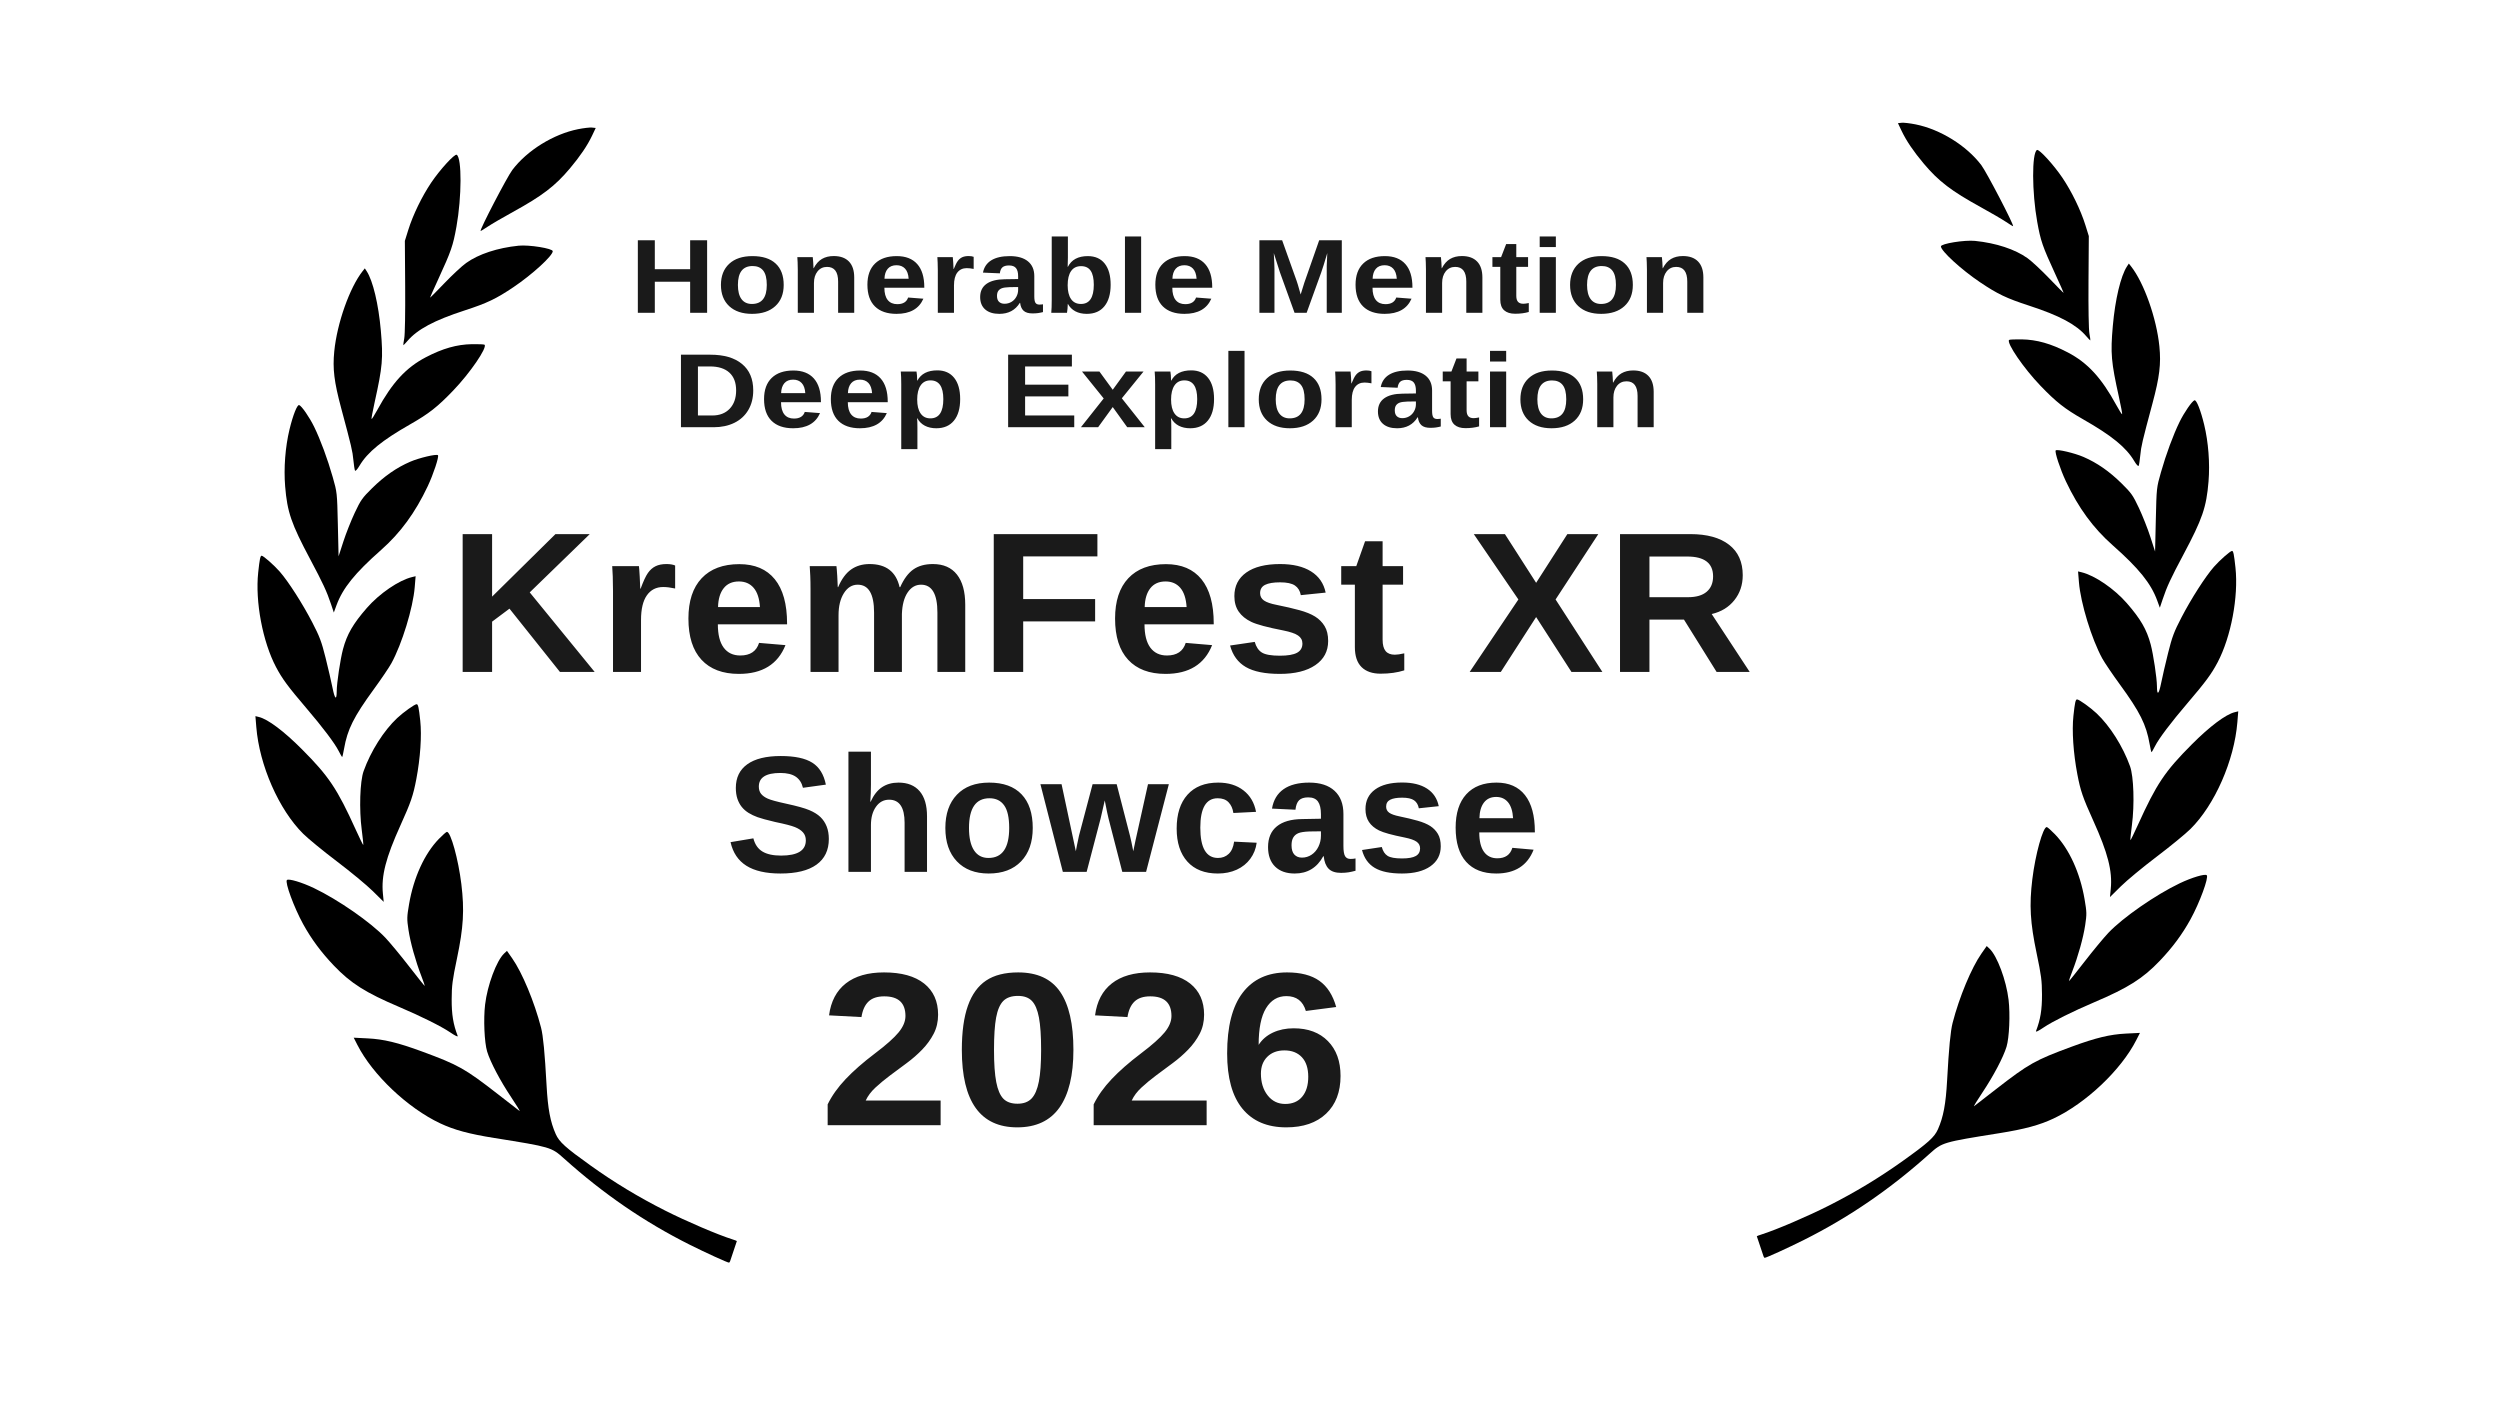
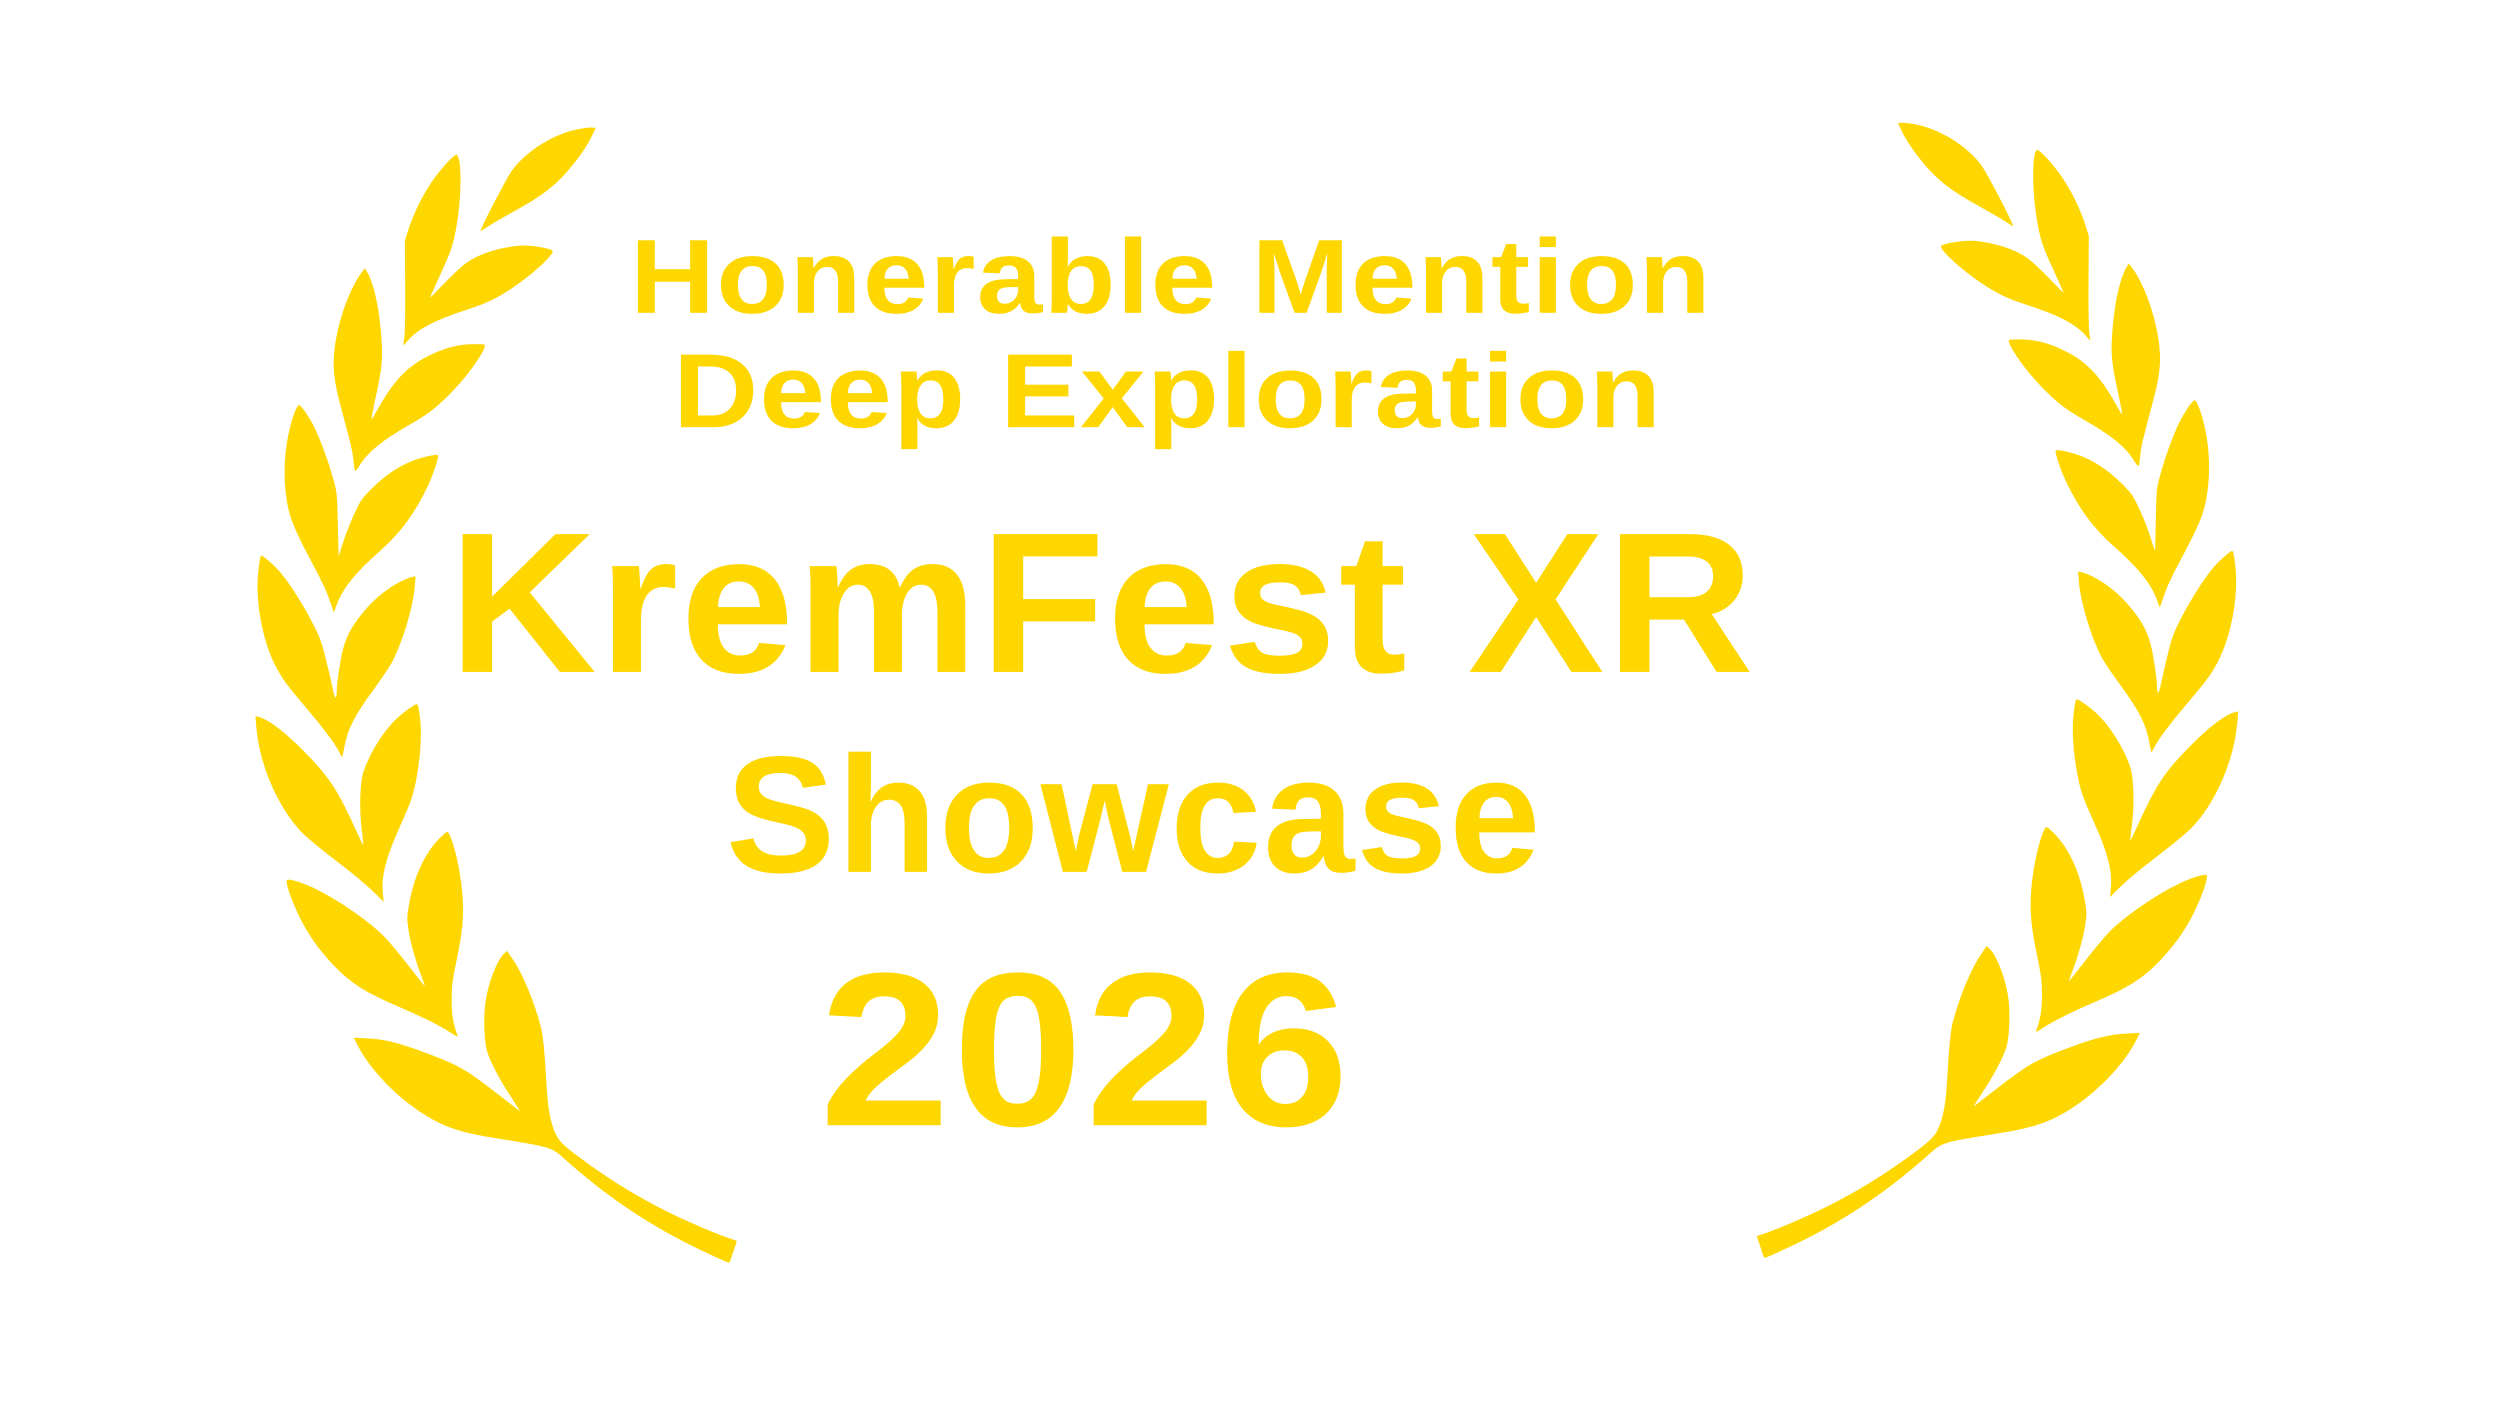
<svg xmlns="http://www.w3.org/2000/svg" width="1280" height="720" viewBox="0 0 1280 720" version="1.1" id="svg1" xml:space="preserve">
  <defs id="defs1">
    <rect x="432" y="80" width="176" height="112" id="rect3" />
  </defs>
  <g id="layer1">
-     <text xml:space="preserve" style="font-weight:900;font-size:57.058px;line-height:0px;font-family:Arial;-inkscape-font-specification:'Arial Heavy';text-align:center;letter-spacing:0.611px;writing-mode:lr-tb;direction:ltr;text-anchor:middle;fill:#1a1a1a;stroke-width:0.842" x="605.683" y="169.344" id="text2" transform="scale(1.057315,0.9457917)">
-       <tspan id="tspan1" x="615.808" y="169.344" style="fill:#1a1a1a;stroke-width:0.842">Honerable Mention </tspan>
+     <text xml:space="preserve" style="font-weight:900;font-size:57.058px;line-height:0px;font-family:Arial;-inkscape-font-specification:'Arial Heavy';text-align:center;letter-spacing:0.611px;writing-mode:lr-tb;direction:ltr;text-anchor:middle;fill:#ffd700;stroke-width:0.842" x="605.683" y="169.344" id="text2" transform="scale(1.057315,0.9457917)">
+       <tspan id="tspan1" x="615.808" y="169.344" style="fill:#ffd700;stroke-width:0.842">Honerable Mention </tspan>
    </text>
-     <text xml:space="preserve" style="font-weight:900;font-size:103.578px;line-height:0px;font-family:Arial;-inkscape-font-specification:'Arial Heavy';text-align:center;letter-spacing:1.109px;writing-mode:lr-tb;direction:ltr;text-anchor:middle;fill:#1a1a1a;stroke-width:1.529" x="632.013" y="347.441" id="text4" transform="scale(1.009922,0.9901754)">
-       <tspan id="tspan2" x="632.567" y="347.441" style="fill:#1a1a1a;stroke-width:1.529">KremFest XR</tspan>
+     <text xml:space="preserve" style="font-weight:900;font-size:103.578px;line-height:0px;font-family:Arial;-inkscape-font-specification:'Arial Heavy';text-align:center;letter-spacing:1.109px;writing-mode:lr-tb;direction:ltr;text-anchor:middle;fill:#ffd700;stroke-width:1.529" x="632.013" y="347.441" id="text4" transform="scale(1.009922,0.9901754)">
+       <tspan id="tspan2" x="632.567" y="347.441" style="fill:#ffd700;stroke-width:1.529">KremFest XR</tspan>
    </text>
-     <text xml:space="preserve" style="font-weight:900;font-size:84.475px;line-height:0px;font-family:Arial;-inkscape-font-specification:'Arial Heavy';text-align:center;letter-spacing:0.904px;writing-mode:lr-tb;direction:ltr;text-anchor:middle;fill:#1a1a1a;stroke-width:1.247" x="643.541" y="443.853" id="text5" transform="scale(0.9942749,1.005758)">
-       <tspan id="tspan4" x="643.993" y="443.853" style="fill:#1a1a1a;stroke-width:1.247">Showcase</tspan>
+     <text xml:space="preserve" style="font-weight:900;font-size:84.475px;line-height:0px;font-family:Arial;-inkscape-font-specification:'Arial Heavy';text-align:center;letter-spacing:0.904px;writing-mode:lr-tb;direction:ltr;text-anchor:middle;fill:#ffd700;stroke-width:1.247" x="643.541" y="443.853" id="text5" transform="scale(0.9942749,1.005758)">
+       <tspan id="tspan4" x="643.993" y="443.853" style="fill:#ffd700;stroke-width:1.247">Showcase</tspan>
    </text>
-     <text xml:space="preserve" style="font-weight:900;font-size:116.021px;line-height:0px;font-family:Arial;-inkscape-font-specification:'Arial Heavy';text-align:center;letter-spacing:1.242px;writing-mode:lr-tb;direction:ltr;text-anchor:middle;fill:#1a1a1a;stroke-width:1.713" x="618.611" y="596.515" id="text7" transform="scale(1.035429,0.9657837)">
-       <tspan id="tspan5" x="619.232" y="596.515" style="fill:#1a1a1a;stroke-width:1.713">2026</tspan>
+     <text xml:space="preserve" style="font-weight:900;font-size:116.021px;line-height:0px;font-family:Arial;-inkscape-font-specification:'Arial Heavy';text-align:center;letter-spacing:1.242px;writing-mode:lr-tb;direction:ltr;text-anchor:middle;fill:#ffd700;stroke-width:1.713" x="618.611" y="596.515" id="text7" transform="scale(1.035429,0.9657837)">
+       <tspan id="tspan5" x="619.232" y="596.515" style="fill:#ffd700;stroke-width:1.713">2026</tspan>
    </text>
-     <path style="fill:#000000;fill-opacity:1.0;stroke-width:2;stroke:none;stroke-opacity:1;stroke-dasharray:none;paint-order:normal" d="m 902.928,643.232 c -0.559,-1.517 -3.441,-10.119 -3.441,-10.273 0,-0.086 1.06,-0.49 2.357,-0.899 7.516,-2.372 23.489,-9.209 34.405,-14.728 13.541,-6.845 25.919,-14.318 37.967,-22.922 13.05,-9.32 16.212,-12.168 18.016,-16.233 2.779,-6.259 4.025,-12.895 4.685,-24.964 0.914,-16.69 1.739,-25.304 2.83,-29.535 3.395,-13.164 9.649,-28.178 14.787,-35.504 l 2.666,-3.801 1.43,1.343 c 3.907,3.671 8.587,16.223 9.762,26.182 0.882,7.48 0.363,19.374 -1.048,24.033 -1.621,5.351 -6.709,15.008 -12.349,23.439 -2.821,4.217 -4.726,7.356 -4.233,6.977 0.492,-0.379 5.493,-4.259 11.113,-8.621 16.91,-13.128 20.097,-14.919 38.814,-21.819 12.373,-4.561 19.605,-6.305 27.845,-6.715 l 7.124,-0.354 -1.883,3.703 c -7.768,15.28 -25.75,32.311 -42.397,40.153 -7.169,3.377 -14.781,5.435 -27.782,7.511 -28.921,4.618 -29.148,4.685 -35.654,10.528 -20.117,18.067 -41.165,32.501 -64.291,44.089 -8.227,4.122 -19.344,9.193 -20.155,9.193 -0.153,0 -0.409,-0.353 -0.568,-0.785 z m 139.502,-115.326 c 2.273,-5.891 3.102,-10.929 3.071,-18.681 -0.028,-7.131 -0.375,-9.807 -2.731,-21.052 -3.323,-15.859 -3.837,-24.649 -2.223,-37.981 1.53,-12.63 5.428,-26.744 7.386,-26.744 0.339,0 2.213,1.646 4.164,3.658 7.31,7.537 12.892,19.757 15.204,33.285 1.141,6.677 1.164,7.632 0.317,13.247 -0.987,6.536 -3.566,15.786 -6.595,23.654 -1.045,2.715 -1.835,5.002 -1.754,5.083 0.081,0.081 3.681,-4.42 8.002,-10.002 4.32,-5.581 9.81,-12.214 12.199,-14.738 7.42,-7.841 24.17,-19.477 36.55,-25.391 6.211,-2.967 12.978,-4.984 13.838,-4.124 1.124,1.124 -3.657,14.107 -8.301,22.545 -4.247,7.716 -9.238,14.452 -15.801,21.322 -8.602,9.005 -16.17,13.792 -33.376,21.11 -11.126,4.732 -21.521,9.91 -26.065,12.983 -2.755,1.864 -4.153,2.52 -3.885,1.825 z m 38.287,-72.861 c 0.888,-9.09 -1.497,-18.364 -8.975,-34.892 -5.36,-11.847 -6.528,-15.251 -8.142,-23.725 -2.06,-10.821 -2.829,-22.275 -2.008,-29.905 0.73,-6.778 1.092,-8.428 1.852,-8.428 1.02,0 6.739,4.075 9.964,7.1 6.874,6.448 13.517,16.948 17.177,27.148 1.882,5.246 2.34,19.634 0.959,30.128 -0.543,4.128 -0.895,7.598 -0.782,7.711 0.113,0.113 1.841,-3.406 3.841,-7.82 9.498,-20.965 13.796,-27.387 27.599,-41.231 9.214,-9.242 17.35,-15.345 21.973,-16.484 l 1.81,-0.446 -0.452,5.587 c -1.587,19.609 -11.572,42.329 -24.023,54.659 -2.544,2.52 -10.344,8.91 -17.333,14.202 -6.989,5.292 -15.22,12.104 -18.291,15.139 l -5.585,5.517 z m 19.878,-74.167 c -1.724,-9.901 -4.931,-16.314 -15.203,-30.407 -3.8,-5.214 -7.863,-11.216 -9.027,-13.339 -5.431,-9.897 -11.079,-28.33 -11.946,-38.981 l -0.455,-5.587 1.81,0.437 c 6.774,1.635 16.702,8.412 23.142,15.796 7.069,8.105 10.189,13.494 12.226,21.12 1.367,5.118 3.198,17.337 3.213,21.445 0.018,4.987 0.967,4.274 2.144,-1.61 0.637,-3.187 2.244,-10.135 3.57,-15.439 2.072,-8.287 3.033,-10.84 6.825,-18.144 5.039,-9.704 12.23,-20.918 16.645,-25.957 2.913,-3.324 8.374,-8.133 9.253,-8.146 0.677,-0.011 1.034,1.729 1.77,8.605 1.591,14.873 -2.285,35.426 -9.129,48.412 -3.161,5.997 -6.128,10.019 -15.434,20.92 -8.521,9.98 -14.599,18.031 -16.614,22.008 -0.866,1.709 -1.682,3.108 -1.814,3.108 -0.132,0 -0.571,-1.907 -0.977,-4.239 z m 3.887,-73.43 c -3.216,-8.777 -9.366,-16.404 -22.808,-28.289 -9.963,-8.809 -17.503,-19.111 -23.916,-32.679 -2.909,-6.155 -5.891,-15.21 -5.227,-15.875 0.736,-0.736 9.611,1.355 14.208,3.347 7.011,3.038 13.2,7.339 19.531,13.572 4.986,4.909 5.799,6.062 8.869,12.585 1.859,3.95 4.479,10.574 5.822,14.722 l 2.442,7.541 0.378,-16.338 c 0.377,-16.315 0.381,-16.35 2.613,-24.194 2.646,-9.301 6.31,-19.211 9.547,-25.824 2.381,-4.865 6.381,-10.66 7.641,-11.07 1.013,-0.33 3.154,5.061 4.942,12.446 2.175,8.981 3.008,19.829 2.24,29.161 -1.085,13.187 -3.128,19.129 -12.857,37.39 -6.48,12.162 -8.463,16.436 -10.616,22.876 l -1.45,4.338 z m -11.761,-71.411 c -4.137,-6.989 -11.459,-12.965 -26.16,-21.349 -9.434,-5.381 -13.765,-8.787 -21.802,-17.146 -8.626,-8.973 -17.572,-22.031 -16.099,-23.499 0.212,-0.211 3.118,-0.339 6.459,-0.284 7.703,0.128 15.01,2.198 23.591,6.684 10.162,5.313 17.208,12.964 24.884,27.023 1.472,2.696 2.793,4.784 2.936,4.641 0.143,-0.143 -0.578,-4.045 -1.603,-8.671 -4.037,-18.218 -4.402,-22.441 -3.16,-36.581 1.19,-13.554 4.05,-25.565 7.254,-30.465 l 0.948,-1.45 1.147,1.458 c 6.632,8.431 13.055,26.589 14.492,40.968 0.898,8.988 0.093,15.629 -3.539,29.175 -5.3,19.765 -5.793,21.863 -6.236,26.534 -0.244,2.575 -0.62,5.011 -0.836,5.414 -0.228,0.425 -1.183,-0.604 -2.277,-2.452 z m -24.508,-63.847 c -5.12,-6.017 -13.72,-10.618 -29.36,-15.707 -11.515,-3.747 -16.126,-5.95 -25.065,-11.974 -9.606,-6.474 -20.04,-16.03 -20.04,-18.354 0,-1.409 12.123,-3.367 17.465,-2.819 10.828,1.109 20.486,4.292 26.889,8.861 2.105,1.502 7.126,6.174 11.157,10.382 4.031,4.208 7.33,7.522 7.33,7.366 0,-0.157 -1.938,-4.5 -4.307,-9.651 -6.527,-14.192 -7.477,-16.944 -9.23,-26.729 -2.719,-15.173 -2.793,-35.131 -0.137,-36.773 1.039,-0.642 8.581,7.592 13.075,14.276 4.755,7.072 9.338,16.517 11.718,24.15 l 1.763,5.656 -0.16,23.249 c -0.094,13.604 0.101,24.663 0.47,26.656 0.346,1.874 0.56,3.456 0.474,3.517 -0.085,0.06 -1.004,-0.887 -2.041,-2.105 z m -41.16,-58.595 c -1.901,-1.283 -7.698,-4.664 -12.882,-7.515 -15.078,-8.29 -21.583,-13.256 -29.166,-22.261 -5.266,-6.254 -8.986,-11.749 -11.404,-16.849 l -1.855,-3.912 1.951,-0.202 c 1.073,-0.111 4.256,0.26 7.074,0.824 12.644,2.532 26.074,10.857 33.666,20.869 2.686,3.542 16.886,30.85 16.255,31.259 -0.1,0.065 -1.736,-0.932 -3.637,-2.215 z" id="path1" />
-     <text xml:space="preserve" id="text3" style="font-weight:900;font-size:26.667px;font-family:Arial;-inkscape-font-specification:'Arial Heavy';text-align:center;writing-mode:lr-tb;direction:ltr;white-space:pre;shape-inside:url(#rect3);display:inline;fill:#000000;fill-opacity:1;stroke:none;stroke-width:2;stroke-dasharray:none;stroke-opacity:1;paint-order:normal" />
-     <path style="fill:#000000;fill-opacity:1.0;stroke-width:2;stroke:none;stroke-opacity:1;stroke-dasharray:none;paint-order:normal" d="m 373.831,645.691 c 0.559,-1.517 3.441,-10.119 3.441,-10.273 0,-0.086 -1.06,-0.49 -2.357,-0.899 -7.516,-2.372 -23.489,-9.209 -34.405,-14.728 -13.541,-6.845 -25.919,-14.318 -37.967,-22.922 -13.05,-9.32 -16.212,-12.168 -18.016,-16.233 -2.779,-6.259 -4.025,-12.895 -4.685,-24.964 -0.914,-16.69 -1.739,-25.304 -2.83,-29.535 -3.395,-13.164 -9.649,-28.178 -14.787,-35.504 l -2.666,-3.801 -1.43,1.343 c -3.907,3.671 -8.587,16.223 -9.762,26.182 -0.882,7.48 -0.363,19.374 1.048,24.033 1.621,5.351 6.709,15.008 12.349,23.439 2.821,4.217 4.726,7.356 4.233,6.977 -0.492,-0.379 -5.493,-4.259 -11.113,-8.621 -16.91,-13.128 -20.097,-14.919 -38.814,-21.819 -12.373,-4.561 -19.605,-6.305 -27.845,-6.715 l -7.124,-0.354 1.883,3.703 c 7.768,15.28 25.75,32.311 42.397,40.153 7.169,3.377 14.781,5.435 27.782,7.511 28.921,4.618 29.148,4.685 35.654,10.528 20.117,18.067 41.165,32.501 64.291,44.089 8.227,4.122 19.344,9.193 20.155,9.193 0.153,0 0.409,-0.353 0.568,-0.785 z M 234.329,530.364 c -2.273,-5.891 -3.102,-10.929 -3.071,-18.681 0.028,-7.131 0.375,-9.807 2.731,-21.052 3.323,-15.859 3.837,-24.649 2.223,-37.981 -1.53,-12.63 -5.428,-26.744 -7.386,-26.744 -0.339,0 -2.213,1.646 -4.164,3.658 -7.31,7.537 -12.892,19.757 -15.204,33.285 -1.141,6.677 -1.164,7.632 -0.317,13.247 0.987,6.536 3.566,15.786 6.595,23.654 1.045,2.715 1.835,5.002 1.754,5.083 -0.081,0.081 -3.681,-4.42 -8.002,-10.002 -4.32,-5.581 -9.81,-12.214 -12.199,-14.738 -7.42,-7.841 -24.17,-19.477 -36.55,-25.391 -6.211,-2.967 -12.978,-4.984 -13.838,-4.124 -1.124,1.124 3.657,14.107 8.301,22.545 4.247,7.716 9.238,14.452 15.801,21.322 8.602,9.005 16.17,13.792 33.376,21.11 11.126,4.732 21.521,9.91 26.065,12.983 2.755,1.864 4.153,2.52 3.885,1.825 z m -38.287,-72.861 c -0.888,-9.09 1.497,-18.364 8.975,-34.892 5.36,-11.847 6.528,-15.251 8.142,-23.725 2.06,-10.821 2.829,-22.275 2.008,-29.905 -0.73,-6.778 -1.092,-8.428 -1.852,-8.428 -1.02,0 -6.739,4.075 -9.964,7.1 -6.874,6.448 -13.517,16.948 -17.177,27.148 -1.882,5.246 -2.34,19.634 -0.959,30.128 0.543,4.128 0.895,7.598 0.782,7.711 -0.113,0.113 -1.841,-3.406 -3.841,-7.82 -9.498,-20.965 -13.796,-27.387 -27.599,-41.231 -9.214,-9.242 -17.35,-15.345 -21.973,-16.484 l -1.81,-0.446 0.452,5.587 c 1.587,19.609 11.572,42.329 24.023,54.659 2.544,2.52 10.344,8.91 17.333,14.202 6.989,5.292 15.22,12.104 18.291,15.139 l 5.585,5.517 z m -19.878,-74.167 c 1.724,-9.901 4.931,-16.314 15.203,-30.407 3.8,-5.214 7.863,-11.216 9.027,-13.339 5.431,-9.897 11.079,-28.33 11.946,-38.981 l 0.455,-5.587 -1.81,0.437 c -6.774,1.635 -16.702,8.412 -23.142,15.796 -7.069,8.105 -10.189,13.494 -12.226,21.12 -1.367,5.118 -3.198,17.337 -3.213,21.445 -0.018,4.987 -0.967,4.274 -2.144,-1.61 -0.637,-3.187 -2.244,-10.135 -3.57,-15.439 -2.072,-8.287 -3.033,-10.84 -6.825,-18.144 -5.039,-9.704 -12.23,-20.918 -16.645,-25.957 -2.913,-3.324 -8.374,-8.133 -9.253,-8.146 -0.677,-0.011 -1.034,1.729 -1.77,8.605 -1.591,14.873 2.285,35.426 9.129,48.412 3.161,5.997 6.128,10.019 15.434,20.92 8.521,9.98 14.599,18.031 16.614,22.008 0.866,1.709 1.682,3.108 1.814,3.108 0.132,0 0.571,-1.907 0.977,-4.239 z m -3.887,-73.43 c 3.216,-8.777 9.366,-16.404 22.808,-28.289 9.963,-8.809 17.503,-19.111 23.916,-32.679 2.909,-6.155 5.891,-15.21 5.227,-15.875 -0.736,-0.736 -9.611,1.355 -14.208,3.347 -7.011,3.038 -13.2,7.339 -19.531,13.572 -4.986,4.909 -5.799,6.062 -8.869,12.585 -1.859,3.95 -4.479,10.574 -5.822,14.722 l -2.442,7.541 -0.378,-16.338 c -0.377,-16.315 -0.381,-16.35 -2.613,-24.194 -2.646,-9.301 -6.31,-19.211 -9.547,-25.824 -2.381,-4.865 -6.381,-10.66 -7.641,-11.07 -1.013,-0.33 -3.154,5.061 -4.942,12.446 -2.175,8.981 -3.008,19.829 -2.24,29.161 1.085,13.187 3.128,19.129 12.857,37.39 6.48,12.162 8.463,16.436 10.616,22.876 l 1.45,4.338 z m 11.761,-71.411 c 4.137,-6.989 11.459,-12.965 26.16,-21.349 9.434,-5.381 13.765,-8.787 21.802,-17.146 8.626,-8.973 17.572,-22.031 16.099,-23.499 -0.212,-0.211 -3.118,-0.339 -6.459,-0.284 -7.703,0.128 -15.01,2.198 -23.591,6.684 -10.162,5.313 -17.208,12.964 -24.884,27.023 -1.472,2.696 -2.793,4.784 -2.936,4.641 -0.143,-0.143 0.578,-4.045 1.603,-8.671 4.037,-18.218 4.402,-22.441 3.16,-36.581 -1.19,-13.554 -4.05,-25.565 -7.254,-30.465 l -0.948,-1.45 -1.147,1.458 c -6.632,8.431 -13.055,26.589 -14.492,40.968 -0.898,8.988 -0.093,15.629 3.539,29.175 5.3,19.765 5.793,21.863 6.236,26.534 0.244,2.575 0.62,5.011 0.836,5.414 0.228,0.425 1.183,-0.604 2.277,-2.452 z m 24.508,-63.847 c 5.12,-6.017 13.72,-10.618 29.36,-15.707 11.515,-3.747 16.126,-5.95 25.065,-11.974 9.606,-6.474 20.04,-16.03 20.04,-18.354 0,-1.409 -12.123,-3.367 -17.465,-2.819 -10.828,1.109 -20.486,4.292 -26.889,8.861 -2.105,1.502 -7.126,6.174 -11.157,10.382 -4.031,4.208 -7.33,7.522 -7.33,7.366 0,-0.157 1.938,-4.5 4.307,-9.651 6.527,-14.192 7.477,-16.944 9.23,-26.729 2.719,-15.173 2.793,-35.131 0.137,-36.773 -1.039,-0.642 -8.581,7.592 -13.075,14.276 -4.755,7.072 -9.338,16.517 -11.718,24.15 l -1.763,5.656 0.16,23.249 c 0.094,13.604 -0.101,24.663 -0.47,26.656 -0.346,1.874 -0.56,3.456 -0.474,3.517 0.085,0.06 1.004,-0.887 2.041,-2.105 z m 41.16,-58.595 c 1.901,-1.283 7.698,-4.664 12.882,-7.515 15.078,-8.29 21.583,-13.256 29.166,-22.261 5.266,-6.254 8.986,-11.749 11.404,-16.849 l 1.855,-3.912 -1.951,-0.202 c -1.073,-0.111 -4.256,0.26 -7.074,0.824 -12.644,2.532 -26.074,10.857 -33.666,20.869 -2.686,3.542 -16.886,30.85 -16.255,31.259 0.1,0.065 1.736,-0.932 3.637,-2.215 z" id="path8" />
-     <text xml:space="preserve" style="font-weight:900;font-size:57.058px;line-height:0px;font-family:Arial;-inkscape-font-specification:'Arial Heavy';text-align:center;letter-spacing:0.611px;writing-mode:lr-tb;direction:ltr;text-anchor:middle;fill:#1a1a1a;stroke-width:0.842" x="605.683" y="231.276" id="text6" transform="scale(1.057315,0.9457917)">
-       <tspan id="tspan3" x="605.988" y="231.276" style="fill:#1a1a1a;stroke-width:0.842">Deep Exploration</tspan>
+     <path style="fill:#ffd700;fill-opacity:1.0;stroke-width:2;stroke:none;stroke-opacity:1;stroke-dasharray:none;paint-order:normal" d="m 902.928,643.232 c -0.559,-1.517 -3.441,-10.119 -3.441,-10.273 0,-0.086 1.06,-0.49 2.357,-0.899 7.516,-2.372 23.489,-9.209 34.405,-14.728 13.541,-6.845 25.919,-14.318 37.967,-22.922 13.05,-9.32 16.212,-12.168 18.016,-16.233 2.779,-6.259 4.025,-12.895 4.685,-24.964 0.914,-16.69 1.739,-25.304 2.83,-29.535 3.395,-13.164 9.649,-28.178 14.787,-35.504 l 2.666,-3.801 1.43,1.343 c 3.907,3.671 8.587,16.223 9.762,26.182 0.882,7.48 0.363,19.374 -1.048,24.033 -1.621,5.351 -6.709,15.008 -12.349,23.439 -2.821,4.217 -4.726,7.356 -4.233,6.977 0.492,-0.379 5.493,-4.259 11.113,-8.621 16.91,-13.128 20.097,-14.919 38.814,-21.819 12.373,-4.561 19.605,-6.305 27.845,-6.715 l 7.124,-0.354 -1.883,3.703 c -7.768,15.28 -25.75,32.311 -42.397,40.153 -7.169,3.377 -14.781,5.435 -27.782,7.511 -28.921,4.618 -29.148,4.685 -35.654,10.528 -20.117,18.067 -41.165,32.501 -64.291,44.089 -8.227,4.122 -19.344,9.193 -20.155,9.193 -0.153,0 -0.409,-0.353 -0.568,-0.785 z m 139.502,-115.326 c 2.273,-5.891 3.102,-10.929 3.071,-18.681 -0.028,-7.131 -0.375,-9.807 -2.731,-21.052 -3.323,-15.859 -3.837,-24.649 -2.223,-37.981 1.53,-12.63 5.428,-26.744 7.386,-26.744 0.339,0 2.213,1.646 4.164,3.658 7.31,7.537 12.892,19.757 15.204,33.285 1.141,6.677 1.164,7.632 0.317,13.247 -0.987,6.536 -3.566,15.786 -6.595,23.654 -1.045,2.715 -1.835,5.002 -1.754,5.083 0.081,0.081 3.681,-4.42 8.002,-10.002 4.32,-5.581 9.81,-12.214 12.199,-14.738 7.42,-7.841 24.17,-19.477 36.55,-25.391 6.211,-2.967 12.978,-4.984 13.838,-4.124 1.124,1.124 -3.657,14.107 -8.301,22.545 -4.247,7.716 -9.238,14.452 -15.801,21.322 -8.602,9.005 -16.17,13.792 -33.376,21.11 -11.126,4.732 -21.521,9.91 -26.065,12.983 -2.755,1.864 -4.153,2.52 -3.885,1.825 z m 38.287,-72.861 c 0.888,-9.09 -1.497,-18.364 -8.975,-34.892 -5.36,-11.847 -6.528,-15.251 -8.142,-23.725 -2.06,-10.821 -2.829,-22.275 -2.008,-29.905 0.73,-6.778 1.092,-8.428 1.852,-8.428 1.02,0 6.739,4.075 9.964,7.1 6.874,6.448 13.517,16.948 17.177,27.148 1.882,5.246 2.34,19.634 0.959,30.128 -0.543,4.128 -0.895,7.598 -0.782,7.711 0.113,0.113 1.841,-3.406 3.841,-7.82 9.498,-20.965 13.796,-27.387 27.599,-41.231 9.214,-9.242 17.35,-15.345 21.973,-16.484 l 1.81,-0.446 -0.452,5.587 c -1.587,19.609 -11.572,42.329 -24.023,54.659 -2.544,2.52 -10.344,8.91 -17.333,14.202 -6.989,5.292 -15.22,12.104 -18.291,15.139 l -5.585,5.517 z m 19.878,-74.167 c -1.724,-9.901 -4.931,-16.314 -15.203,-30.407 -3.8,-5.214 -7.863,-11.216 -9.027,-13.339 -5.431,-9.897 -11.079,-28.33 -11.946,-38.981 l -0.455,-5.587 1.81,0.437 c 6.774,1.635 16.702,8.412 23.142,15.796 7.069,8.105 10.189,13.494 12.226,21.12 1.367,5.118 3.198,17.337 3.213,21.445 0.018,4.987 0.967,4.274 2.144,-1.61 0.637,-3.187 2.244,-10.135 3.57,-15.439 2.072,-8.287 3.033,-10.84 6.825,-18.144 5.039,-9.704 12.23,-20.918 16.645,-25.957 2.913,-3.324 8.374,-8.133 9.253,-8.146 0.677,-0.011 1.034,1.729 1.77,8.605 1.591,14.873 -2.285,35.426 -9.129,48.412 -3.161,5.997 -6.128,10.019 -15.434,20.92 -8.521,9.98 -14.599,18.031 -16.614,22.008 -0.866,1.709 -1.682,3.108 -1.814,3.108 -0.132,0 -0.571,-1.907 -0.977,-4.239 z m 3.887,-73.43 c -3.216,-8.777 -9.366,-16.404 -22.808,-28.289 -9.963,-8.809 -17.503,-19.111 -23.916,-32.679 -2.909,-6.155 -5.891,-15.21 -5.227,-15.875 0.736,-0.736 9.611,1.355 14.208,3.347 7.011,3.038 13.2,7.339 19.531,13.572 4.986,4.909 5.799,6.062 8.869,12.585 1.859,3.95 4.479,10.574 5.822,14.722 l 2.442,7.541 0.378,-16.338 c 0.377,-16.315 0.381,-16.35 2.613,-24.194 2.646,-9.301 6.31,-19.211 9.547,-25.824 2.381,-4.865 6.381,-10.66 7.641,-11.07 1.013,-0.33 3.154,5.061 4.942,12.446 2.175,8.981 3.008,19.829 2.24,29.161 -1.085,13.187 -3.128,19.129 -12.857,37.39 -6.48,12.162 -8.463,16.436 -10.616,22.876 l -1.45,4.338 z m -11.761,-71.411 c -4.137,-6.989 -11.459,-12.965 -26.16,-21.349 -9.434,-5.381 -13.765,-8.787 -21.802,-17.146 -8.626,-8.973 -17.572,-22.031 -16.099,-23.499 0.212,-0.211 3.118,-0.339 6.459,-0.284 7.703,0.128 15.01,2.198 23.591,6.684 10.162,5.313 17.208,12.964 24.884,27.023 1.472,2.696 2.793,4.784 2.936,4.641 0.143,-0.143 -0.578,-4.045 -1.603,-8.671 -4.037,-18.218 -4.402,-22.441 -3.16,-36.581 1.19,-13.554 4.05,-25.565 7.254,-30.465 l 0.948,-1.45 1.147,1.458 c 6.632,8.431 13.055,26.589 14.492,40.968 0.898,8.988 0.093,15.629 -3.539,29.175 -5.3,19.765 -5.793,21.863 -6.236,26.534 -0.244,2.575 -0.62,5.011 -0.836,5.414 -0.228,0.425 -1.183,-0.604 -2.277,-2.452 z m -24.508,-63.847 c -5.12,-6.017 -13.72,-10.618 -29.36,-15.707 -11.515,-3.747 -16.126,-5.95 -25.065,-11.974 -9.606,-6.474 -20.04,-16.03 -20.04,-18.354 0,-1.409 12.123,-3.367 17.465,-2.819 10.828,1.109 20.486,4.292 26.889,8.861 2.105,1.502 7.126,6.174 11.157,10.382 4.031,4.208 7.33,7.522 7.33,7.366 0,-0.157 -1.938,-4.5 -4.307,-9.651 -6.527,-14.192 -7.477,-16.944 -9.23,-26.729 -2.719,-15.173 -2.793,-35.131 -0.137,-36.773 1.039,-0.642 8.581,7.592 13.075,14.276 4.755,7.072 9.338,16.517 11.718,24.15 l 1.763,5.656 -0.16,23.249 c -0.094,13.604 0.101,24.663 0.47,26.656 0.346,1.874 0.56,3.456 0.474,3.517 -0.085,0.06 -1.004,-0.887 -2.041,-2.105 z m -41.16,-58.595 c -1.901,-1.283 -7.698,-4.664 -12.882,-7.515 -15.078,-8.29 -21.583,-13.256 -29.166,-22.261 -5.266,-6.254 -8.986,-11.749 -11.404,-16.849 l -1.855,-3.912 1.951,-0.202 c 1.073,-0.111 4.256,0.26 7.074,0.824 12.644,2.532 26.074,10.857 33.666,20.869 2.686,3.542 16.886,30.85 16.255,31.259 -0.1,0.065 -1.736,-0.932 -3.637,-2.215 z" id="path1" />
+     <text xml:space="preserve" id="text3" style="font-weight:900;font-size:26.667px;font-family:Arial;-inkscape-font-specification:'Arial Heavy';text-align:center;writing-mode:lr-tb;direction:ltr;white-space:pre;shape-inside:url(#rect3);display:inline;fill:#ffd700;fill-opacity:1;stroke:none;stroke-width:2;stroke-dasharray:none;stroke-opacity:1;paint-order:normal" />
+     <path style="fill:#ffd700;fill-opacity:1.0;stroke-width:2;stroke:none;stroke-opacity:1;stroke-dasharray:none;paint-order:normal" d="m 373.831,645.691 c 0.559,-1.517 3.441,-10.119 3.441,-10.273 0,-0.086 -1.06,-0.49 -2.357,-0.899 -7.516,-2.372 -23.489,-9.209 -34.405,-14.728 -13.541,-6.845 -25.919,-14.318 -37.967,-22.922 -13.05,-9.32 -16.212,-12.168 -18.016,-16.233 -2.779,-6.259 -4.025,-12.895 -4.685,-24.964 -0.914,-16.69 -1.739,-25.304 -2.83,-29.535 -3.395,-13.164 -9.649,-28.178 -14.787,-35.504 l -2.666,-3.801 -1.43,1.343 c -3.907,3.671 -8.587,16.223 -9.762,26.182 -0.882,7.48 -0.363,19.374 1.048,24.033 1.621,5.351 6.709,15.008 12.349,23.439 2.821,4.217 4.726,7.356 4.233,6.977 -0.492,-0.379 -5.493,-4.259 -11.113,-8.621 -16.91,-13.128 -20.097,-14.919 -38.814,-21.819 -12.373,-4.561 -19.605,-6.305 -27.845,-6.715 l -7.124,-0.354 1.883,3.703 c 7.768,15.28 25.75,32.311 42.397,40.153 7.169,3.377 14.781,5.435 27.782,7.511 28.921,4.618 29.148,4.685 35.654,10.528 20.117,18.067 41.165,32.501 64.291,44.089 8.227,4.122 19.344,9.193 20.155,9.193 0.153,0 0.409,-0.353 0.568,-0.785 z M 234.329,530.364 c -2.273,-5.891 -3.102,-10.929 -3.071,-18.681 0.028,-7.131 0.375,-9.807 2.731,-21.052 3.323,-15.859 3.837,-24.649 2.223,-37.981 -1.53,-12.63 -5.428,-26.744 -7.386,-26.744 -0.339,0 -2.213,1.646 -4.164,3.658 -7.31,7.537 -12.892,19.757 -15.204,33.285 -1.141,6.677 -1.164,7.632 -0.317,13.247 0.987,6.536 3.566,15.786 6.595,23.654 1.045,2.715 1.835,5.002 1.754,5.083 -0.081,0.081 -3.681,-4.42 -8.002,-10.002 -4.32,-5.581 -9.81,-12.214 -12.199,-14.738 -7.42,-7.841 -24.17,-19.477 -36.55,-25.391 -6.211,-2.967 -12.978,-4.984 -13.838,-4.124 -1.124,1.124 3.657,14.107 8.301,22.545 4.247,7.716 9.238,14.452 15.801,21.322 8.602,9.005 16.17,13.792 33.376,21.11 11.126,4.732 21.521,9.91 26.065,12.983 2.755,1.864 4.153,2.52 3.885,1.825 z m -38.287,-72.861 c -0.888,-9.09 1.497,-18.364 8.975,-34.892 5.36,-11.847 6.528,-15.251 8.142,-23.725 2.06,-10.821 2.829,-22.275 2.008,-29.905 -0.73,-6.778 -1.092,-8.428 -1.852,-8.428 -1.02,0 -6.739,4.075 -9.964,7.1 -6.874,6.448 -13.517,16.948 -17.177,27.148 -1.882,5.246 -2.34,19.634 -0.959,30.128 0.543,4.128 0.895,7.598 0.782,7.711 -0.113,0.113 -1.841,-3.406 -3.841,-7.82 -9.498,-20.965 -13.796,-27.387 -27.599,-41.231 -9.214,-9.242 -17.35,-15.345 -21.973,-16.484 l -1.81,-0.446 0.452,5.587 c 1.587,19.609 11.572,42.329 24.023,54.659 2.544,2.52 10.344,8.91 17.333,14.202 6.989,5.292 15.22,12.104 18.291,15.139 l 5.585,5.517 z m -19.878,-74.167 c 1.724,-9.901 4.931,-16.314 15.203,-30.407 3.8,-5.214 7.863,-11.216 9.027,-13.339 5.431,-9.897 11.079,-28.33 11.946,-38.981 l 0.455,-5.587 -1.81,0.437 c -6.774,1.635 -16.702,8.412 -23.142,15.796 -7.069,8.105 -10.189,13.494 -12.226,21.12 -1.367,5.118 -3.198,17.337 -3.213,21.445 -0.018,4.987 -0.967,4.274 -2.144,-1.61 -0.637,-3.187 -2.244,-10.135 -3.57,-15.439 -2.072,-8.287 -3.033,-10.84 -6.825,-18.144 -5.039,-9.704 -12.23,-20.918 -16.645,-25.957 -2.913,-3.324 -8.374,-8.133 -9.253,-8.146 -0.677,-0.011 -1.034,1.729 -1.77,8.605 -1.591,14.873 2.285,35.426 9.129,48.412 3.161,5.997 6.128,10.019 15.434,20.92 8.521,9.98 14.599,18.031 16.614,22.008 0.866,1.709 1.682,3.108 1.814,3.108 0.132,0 0.571,-1.907 0.977,-4.239 z m -3.887,-73.43 c 3.216,-8.777 9.366,-16.404 22.808,-28.289 9.963,-8.809 17.503,-19.111 23.916,-32.679 2.909,-6.155 5.891,-15.21 5.227,-15.875 -0.736,-0.736 -9.611,1.355 -14.208,3.347 -7.011,3.038 -13.2,7.339 -19.531,13.572 -4.986,4.909 -5.799,6.062 -8.869,12.585 -1.859,3.95 -4.479,10.574 -5.822,14.722 l -2.442,7.541 -0.378,-16.338 c -0.377,-16.315 -0.381,-16.35 -2.613,-24.194 -2.646,-9.301 -6.31,-19.211 -9.547,-25.824 -2.381,-4.865 -6.381,-10.66 -7.641,-11.07 -1.013,-0.33 -3.154,5.061 -4.942,12.446 -2.175,8.981 -3.008,19.829 -2.24,29.161 1.085,13.187 3.128,19.129 12.857,37.39 6.48,12.162 8.463,16.436 10.616,22.876 l 1.45,4.338 z m 11.761,-71.411 c 4.137,-6.989 11.459,-12.965 26.16,-21.349 9.434,-5.381 13.765,-8.787 21.802,-17.146 8.626,-8.973 17.572,-22.031 16.099,-23.499 -0.212,-0.211 -3.118,-0.339 -6.459,-0.284 -7.703,0.128 -15.01,2.198 -23.591,6.684 -10.162,5.313 -17.208,12.964 -24.884,27.023 -1.472,2.696 -2.793,4.784 -2.936,4.641 -0.143,-0.143 0.578,-4.045 1.603,-8.671 4.037,-18.218 4.402,-22.441 3.16,-36.581 -1.19,-13.554 -4.05,-25.565 -7.254,-30.465 l -0.948,-1.45 -1.147,1.458 c -6.632,8.431 -13.055,26.589 -14.492,40.968 -0.898,8.988 -0.093,15.629 3.539,29.175 5.3,19.765 5.793,21.863 6.236,26.534 0.244,2.575 0.62,5.011 0.836,5.414 0.228,0.425 1.183,-0.604 2.277,-2.452 z m 24.508,-63.847 c 5.12,-6.017 13.72,-10.618 29.36,-15.707 11.515,-3.747 16.126,-5.95 25.065,-11.974 9.606,-6.474 20.04,-16.03 20.04,-18.354 0,-1.409 -12.123,-3.367 -17.465,-2.819 -10.828,1.109 -20.486,4.292 -26.889,8.861 -2.105,1.502 -7.126,6.174 -11.157,10.382 -4.031,4.208 -7.33,7.522 -7.33,7.366 0,-0.157 1.938,-4.5 4.307,-9.651 6.527,-14.192 7.477,-16.944 9.23,-26.729 2.719,-15.173 2.793,-35.131 0.137,-36.773 -1.039,-0.642 -8.581,7.592 -13.075,14.276 -4.755,7.072 -9.338,16.517 -11.718,24.15 l -1.763,5.656 0.16,23.249 c 0.094,13.604 -0.101,24.663 -0.47,26.656 -0.346,1.874 -0.56,3.456 -0.474,3.517 0.085,0.06 1.004,-0.887 2.041,-2.105 z m 41.16,-58.595 c 1.901,-1.283 7.698,-4.664 12.882,-7.515 15.078,-8.29 21.583,-13.256 29.166,-22.261 5.266,-6.254 8.986,-11.749 11.404,-16.849 l 1.855,-3.912 -1.951,-0.202 c -1.073,-0.111 -4.256,0.26 -7.074,0.824 -12.644,2.532 -26.074,10.857 -33.666,20.869 -2.686,3.542 -16.886,30.85 -16.255,31.259 0.1,0.065 1.736,-0.932 3.637,-2.215 z" id="path8" />
+     <text xml:space="preserve" style="font-weight:900;font-size:57.058px;line-height:0px;font-family:Arial;-inkscape-font-specification:'Arial Heavy';text-align:center;letter-spacing:0.611px;writing-mode:lr-tb;direction:ltr;text-anchor:middle;fill:#ffd700;stroke-width:0.842" x="605.683" y="231.276" id="text6" transform="scale(1.057315,0.9457917)">
+       <tspan id="tspan3" x="605.988" y="231.276" style="fill:#ffd700;stroke-width:0.842">Deep Exploration</tspan>
    </text>
  </g>
</svg>
